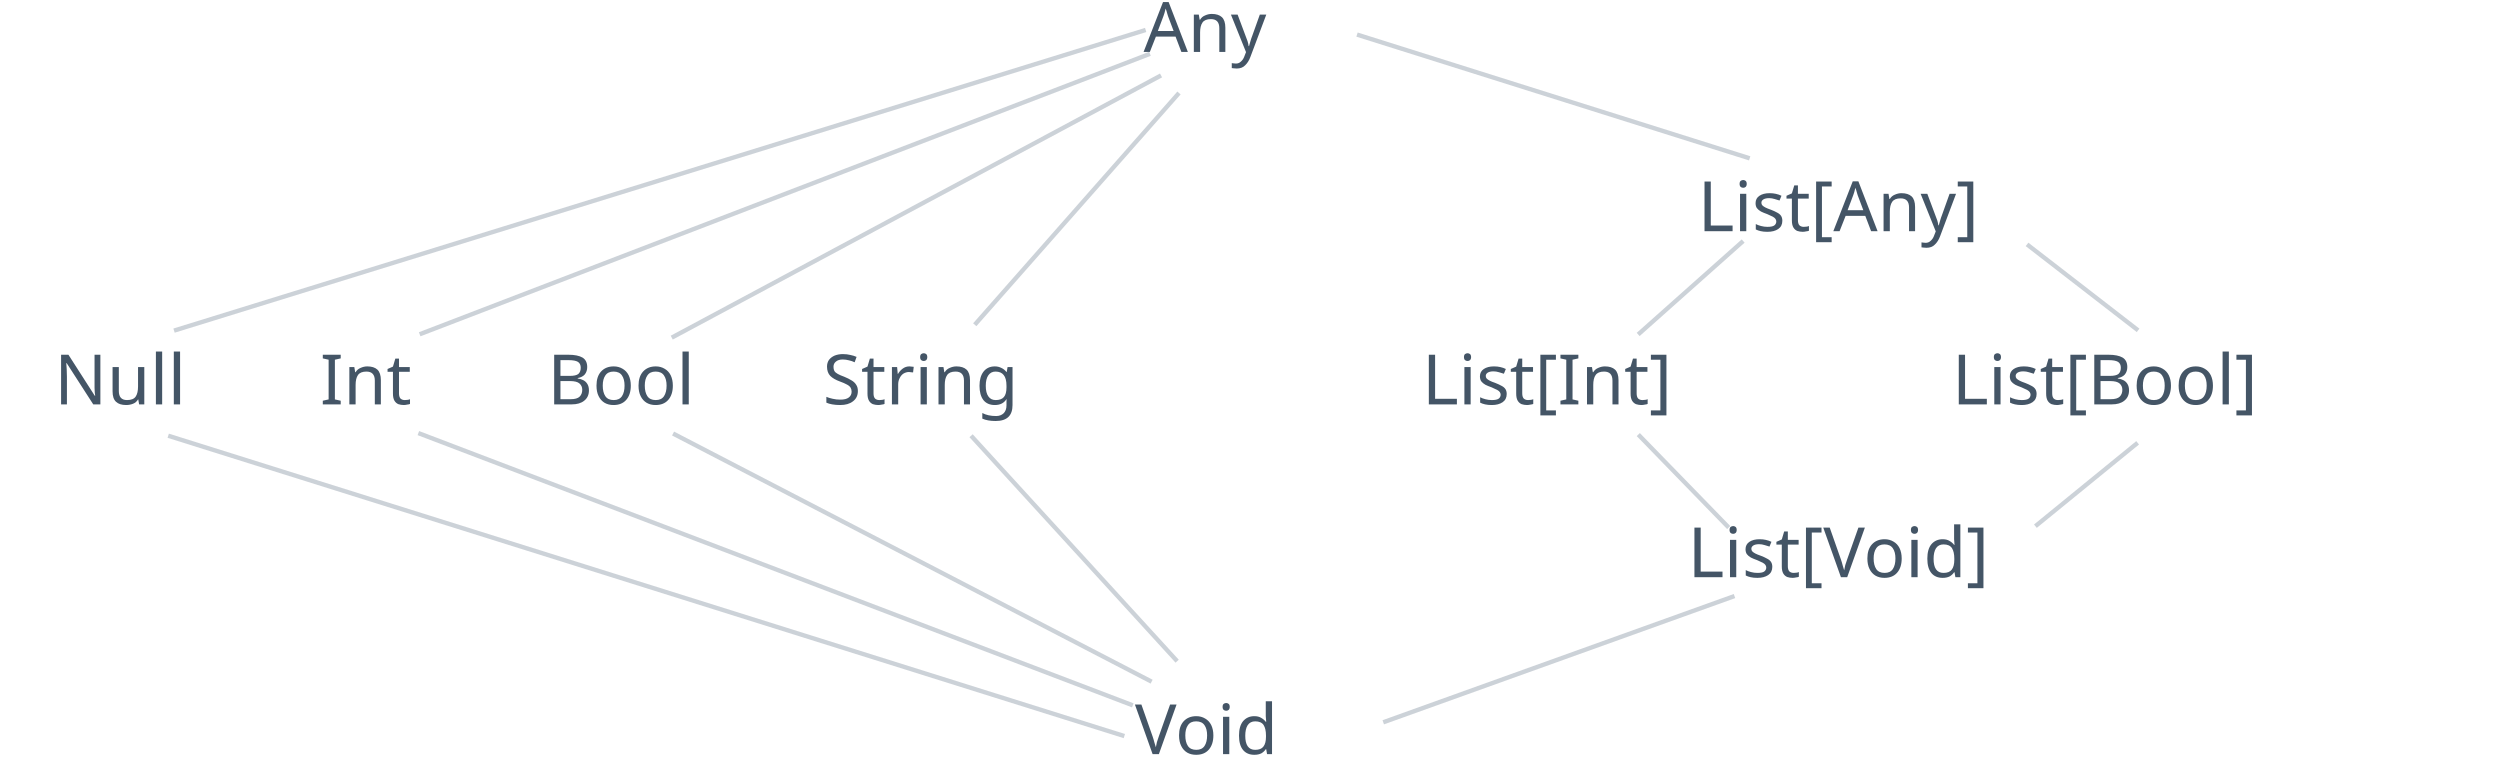
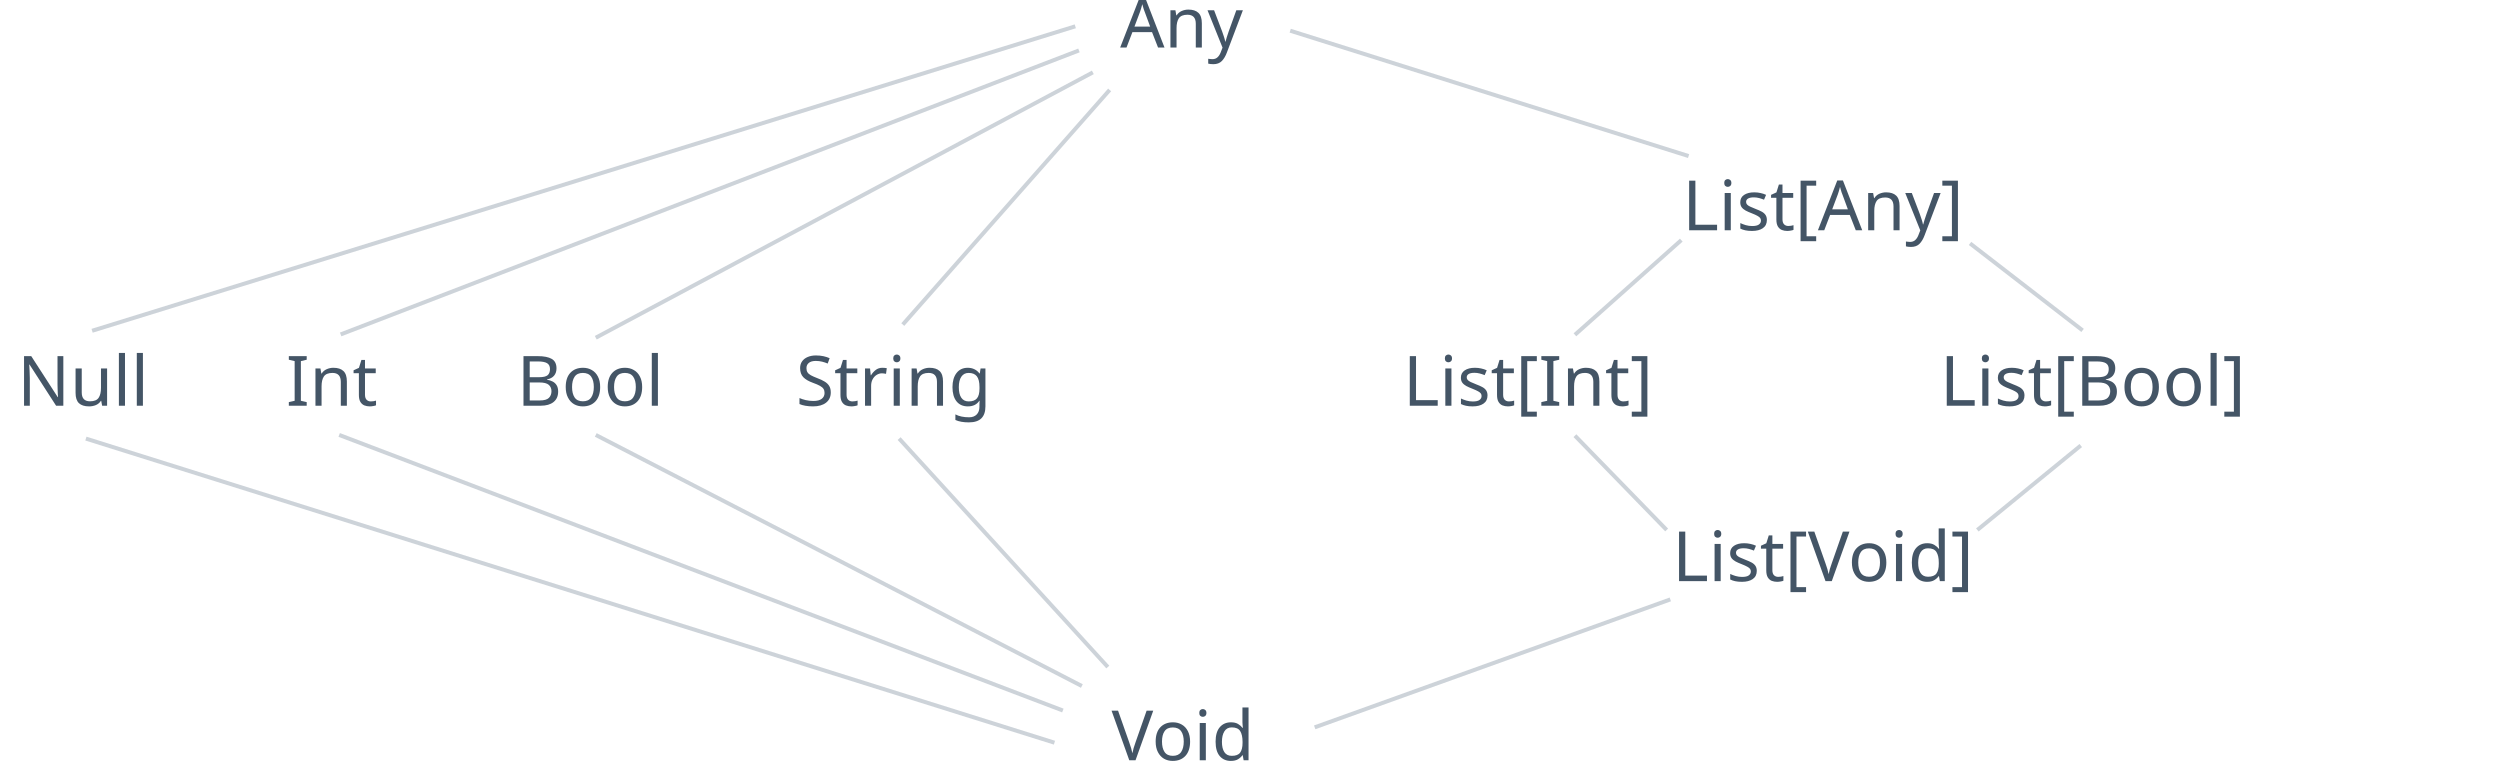
- <svg xmlns="http://www.w3.org/2000/svg" width="684" height="212" viewBox="0 0 180.975 56.092" version="1.1" id="svg1">
-   <defs id="defs1" />
-   <g id="layer1">
-     <text xml:space="preserve" style="font-weight:bold;font-size:5.027px;line-height:125%;font-family:'Warnock Pro';-inkscape-font-specification:'Warnock Pro Bold';text-align:center;letter-spacing:0px;word-spacing:0px;text-anchor:middle;fill:none;stroke:#000000;stroke-width:0.265px;stroke-linecap:butt;stroke-linejoin:miter;stroke-opacity:1" x="90.493" y="3.756" id="text1">
-       <tspan id="tspan1" style="font-style:normal;font-variant:normal;font-weight:normal;font-stretch:normal;font-size:5.027px;font-family:'Calluna Sans';-inkscape-font-specification:'Calluna Sans';fill:#445566;fill-opacity:1;stroke:none;stroke-width:0.265px" x="90.493" y="3.756">Any</tspan>
-     </text>
-     <text xml:space="preserve" style="font-weight:bold;font-size:5.027px;line-height:125%;font-family:'Warnock Pro';-inkscape-font-specification:'Warnock Pro Bold';text-align:center;letter-spacing:0px;word-spacing:0px;text-anchor:middle;fill:none;stroke:#000000;stroke-width:0.265px;stroke-linecap:butt;stroke-linejoin:miter;stroke-opacity:1" x="90.598" y="54.593" id="text1-5">
-       <tspan id="tspan1-3" style="font-style:normal;font-variant:normal;font-weight:normal;font-stretch:normal;font-size:5.027px;font-family:'Calluna Sans';-inkscape-font-specification:'Calluna Sans';fill:#445566;fill-opacity:1;stroke:none;stroke-width:0.265px" x="90.598" y="54.593">Void</tspan>
-     </text>
-     <text xml:space="preserve" style="font-weight:bold;font-size:5.027px;line-height:125%;font-family:'Warnock Pro';-inkscape-font-specification:'Warnock Pro Bold';text-align:center;letter-spacing:0px;word-spacing:0px;text-anchor:middle;fill:none;stroke:#000000;stroke-width:0.265px;stroke-linecap:butt;stroke-linejoin:miter;stroke-opacity:1" x="29.744" y="29.271" id="text1-5-9">
-       <tspan id="tspan1-3-1" style="font-style:normal;font-variant:normal;font-weight:normal;font-stretch:normal;font-size:5.027px;font-family:'Calluna Sans';-inkscape-font-specification:'Calluna Sans';fill:#445566;fill-opacity:1;stroke:none;stroke-width:0.265px" x="29.744" y="29.271">Int</tspan>
-     </text>
-     <text xml:space="preserve" style="font-weight:bold;font-size:5.027px;line-height:125%;font-family:'Warnock Pro';-inkscape-font-specification:'Warnock Pro Bold';text-align:center;letter-spacing:0px;word-spacing:0px;text-anchor:middle;fill:none;stroke:#000000;stroke-width:0.265px;stroke-linecap:butt;stroke-linejoin:miter;stroke-opacity:1" x="48.224" y="29.271" id="text1-5-9-9">
-       <tspan id="tspan1-3-1-3" style="font-style:normal;font-variant:normal;font-weight:normal;font-stretch:normal;font-size:5.027px;font-family:'Calluna Sans';-inkscape-font-specification:'Calluna Sans';fill:#445566;fill-opacity:1;stroke:none;stroke-width:0.265px" x="48.224" y="29.271">Bool</tspan>
-     </text>
-     <text xml:space="preserve" style="font-weight:bold;font-size:5.027px;line-height:125%;font-family:'Warnock Pro';-inkscape-font-specification:'Warnock Pro Bold';text-align:center;letter-spacing:0px;word-spacing:0px;text-anchor:middle;fill:none;stroke:#000000;stroke-width:0.265px;stroke-linecap:butt;stroke-linejoin:miter;stroke-opacity:1" x="69.911" y="29.271" id="text1-5-9-9-2">
-       <tspan style="font-style:normal;font-variant:normal;font-weight:normal;font-stretch:normal;font-size:5.027px;font-family:'Calluna Sans';-inkscape-font-specification:'Calluna Sans';fill:#445566;fill-opacity:1;stroke:none;stroke-width:0.265px" x="69.911" y="29.271" id="tspan2">String</tspan>
-     </text>
-     <text xml:space="preserve" style="font-weight:bold;font-size:5.027px;line-height:125%;font-family:'Warnock Pro';-inkscape-font-specification:'Warnock Pro Bold';text-align:center;letter-spacing:0px;word-spacing:0px;text-anchor:middle;fill:none;stroke:#000000;stroke-width:0.265px;stroke-linecap:butt;stroke-linejoin:miter;stroke-opacity:1" x="11.963" y="29.271" id="text1-5-9-9-2-9">
-       <tspan style="font-style:normal;font-variant:normal;font-weight:normal;font-stretch:normal;font-size:5.027px;font-family:'Calluna Sans';-inkscape-font-specification:'Calluna Sans';fill:#445566;fill-opacity:1;stroke:none;stroke-width:0.265px" x="11.963" y="29.271" id="tspan2-2">Null</tspan>
-     </text>
-     <text xml:space="preserve" style="font-weight:bold;font-size:5.027px;line-height:125%;font-family:'Warnock Pro';-inkscape-font-specification:'Warnock Pro Bold';text-align:center;letter-spacing:0px;word-spacing:0px;text-anchor:middle;fill:none;stroke:#000000;stroke-width:0.265px;stroke-linecap:butt;stroke-linejoin:miter;stroke-opacity:1" x="136.346" y="41.785" id="text1-5-9-9-2-9-7">
-       <tspan style="font-style:normal;font-variant:normal;font-weight:normal;font-stretch:normal;font-size:5.027px;font-family:'Calluna Sans';-inkscape-font-specification:'Calluna Sans';fill:#445566;fill-opacity:1;stroke:none;stroke-width:0.265px" x="136.346" y="41.785" id="tspan2-2-5">List[Void]</tspan>
-     </text>
-     <text xml:space="preserve" style="font-weight:bold;font-size:5.027px;line-height:125%;font-family:'Warnock Pro';-inkscape-font-specification:'Warnock Pro Bold';text-align:center;letter-spacing:0px;word-spacing:0px;text-anchor:middle;fill:none;stroke:#000000;stroke-width:0.265px;stroke-linecap:butt;stroke-linejoin:miter;stroke-opacity:1" x="115.26" y="29.271" id="text1-5-9-9-2-9-7-8">
-       <tspan style="font-style:normal;font-variant:normal;font-weight:normal;font-stretch:normal;font-size:5.027px;font-family:'Calluna Sans';-inkscape-font-specification:'Calluna Sans';fill:#445566;fill-opacity:1;stroke:none;stroke-width:0.265px" x="115.26" y="29.271" id="tspan2-2-5-9">List[Int]</tspan>
-     </text>
-     <text xml:space="preserve" style="font-weight:bold;font-size:5.027px;line-height:125%;font-family:'Warnock Pro';-inkscape-font-specification:'Warnock Pro Bold';text-align:center;letter-spacing:0px;word-spacing:0px;text-anchor:middle;fill:none;stroke:#000000;stroke-width:0.265px;stroke-linecap:butt;stroke-linejoin:miter;stroke-opacity:1" x="136.346" y="16.733" id="text1-5-9-9-2-9-7-8-9">
-       <tspan style="font-style:normal;font-variant:normal;font-weight:normal;font-stretch:normal;font-size:5.027px;font-family:'Calluna Sans';-inkscape-font-specification:'Calluna Sans';fill:#445566;fill-opacity:1;stroke:none;stroke-width:0.265px" x="136.346" y="16.733" id="tspan2-2-5-9-4">List[Any]</tspan>
-     </text>
-     <text xml:space="preserve" style="font-weight:bold;font-size:5.027px;line-height:125%;font-family:'Warnock Pro';-inkscape-font-specification:'Warnock Pro Bold';text-align:center;letter-spacing:0px;word-spacing:0px;text-anchor:middle;fill:none;stroke:#000000;stroke-width:0.265px;stroke-linecap:butt;stroke-linejoin:miter;stroke-opacity:1" x="155.634" y="29.271" id="text1-5-9-9-2-9-7-8-1-3">
-       <tspan style="font-style:normal;font-variant:normal;font-weight:normal;font-stretch:normal;font-size:5.027px;font-family:'Calluna Sans';-inkscape-font-specification:'Calluna Sans';fill:#445566;fill-opacity:1;stroke:none;stroke-width:0.265px" x="155.634" y="29.271" id="tspan2-2-5-9-2-2">List[Bool]</tspan>
-     </text>
-     <path style="fill:none;fill-rule:evenodd;stroke:#778899;stroke-width:0.317;stroke-linecap:butt;stroke-linejoin:miter;stroke-opacity:0.377;stroke-dasharray:none" d="m 125.142,38.19 -6.546,-6.73" id="path27" />
-     <path style="fill:none;fill-rule:evenodd;stroke:#778899;stroke-width:0.317;stroke-linecap:butt;stroke-linejoin:miter;stroke-opacity:0.377;stroke-dasharray:none" d="m 147.343,38.09 7.401,-6.035" id="path28" />
-     <path style="fill:none;fill-rule:evenodd;stroke:#778899;stroke-width:0.317;stroke-linecap:butt;stroke-linejoin:miter;stroke-opacity:0.377;stroke-dasharray:none" d="m 126.187,17.449 -7.601,6.763" id="path29" />
-     <path style="fill:none;fill-rule:evenodd;stroke:#778899;stroke-width:0.317;stroke-linecap:butt;stroke-linejoin:miter;stroke-opacity:0.377;stroke-dasharray:none" d="m 146.737,17.692 8.04,6.222" id="path30" />
-     <path style="fill:none;fill-rule:evenodd;stroke:#778899;stroke-width:0.318;stroke-linecap:butt;stroke-linejoin:miter;stroke-dasharray:none;stroke-opacity:0.377" d="M 125.56,43.148 100.133,52.287" id="path34" />
-     <path style="fill:none;fill-rule:evenodd;stroke:#778899;stroke-width:0.317;stroke-linecap:butt;stroke-linejoin:miter;stroke-dasharray:none;stroke-opacity:0.377" d="M 70.296,31.543 85.214,47.863" id="path35" />
-     <path style="fill:none;fill-rule:evenodd;stroke:#778899;stroke-width:0.317;stroke-linecap:butt;stroke-linejoin:miter;stroke-dasharray:none;stroke-opacity:0.377" d="M 48.723,31.384 83.366,49.347" id="path36" />
-     <path style="fill:none;fill-rule:evenodd;stroke:#778899;stroke-width:0.317;stroke-linecap:butt;stroke-linejoin:miter;stroke-dasharray:none;stroke-opacity:0.377" d="m 30.285,31.352 51.718,19.709" id="path37" />
-     <path style="fill:none;fill-rule:evenodd;stroke:#778899;stroke-width:0.317;stroke-linecap:butt;stroke-linejoin:miter;stroke-dasharray:none;stroke-opacity:0.377" d="M 12.177,31.543 81.391,53.285" id="path38" />
-     <path style="fill:none;fill-rule:evenodd;stroke:#778899;stroke-width:0.317;stroke-linecap:butt;stroke-linejoin:miter;stroke-dasharray:none;stroke-opacity:0.377" d="M 70.562,23.508 85.347,6.732" id="path39" />
-     <path style="fill:none;fill-rule:evenodd;stroke:#778899;stroke-width:0.317;stroke-linecap:butt;stroke-linejoin:miter;stroke-dasharray:none;stroke-opacity:0.377" d="M 48.627,24.441 84.047,5.461" id="path40" />
-     <path style="fill:none;fill-rule:evenodd;stroke:#778899;stroke-width:0.317;stroke-linecap:butt;stroke-linejoin:miter;stroke-dasharray:none;stroke-opacity:0.377" d="M 30.379,24.197 83.247,3.895" id="path41" />
-     <path style="fill:none;fill-rule:evenodd;stroke:#778899;stroke-width:0.317;stroke-linecap:butt;stroke-linejoin:miter;stroke-dasharray:none;stroke-opacity:0.377" d="M 12.597,23.933 82.934,2.17" id="path42" />
-     <path style="fill:none;fill-rule:evenodd;stroke:#778899;stroke-width:0.317;stroke-linecap:butt;stroke-linejoin:miter;stroke-dasharray:none;stroke-opacity:0.377" d="M 126.66,11.462 98.235,2.504" id="path43" />
-   </g>
+ <svg xmlns="http://www.w3.org/2000/svg" version="1.1" viewBox="0 0 684 212">
+   <style>@font-face{font-family:Calluna Sans;src:url(/fonts/r{{sans-roman-hash}}.woff2)format("woff2")}
+ text{font:19px 'Calluna Sans',sans-serif;fill:#456;text-anchor:middle}
+ path{stroke:#789;opacity:0.37;stroke-width:1.1}</style>
+   <text x="323.268" y="13">Any</text>
+   <text x="498.755" y="63">List[Any]</text>
+   <text x="90.778" y="111">Int</text>
+   <text x="161.502" y="111">Bool</text>
+   <text x="244.501" y="111">String</text>
+   <text x="22.727" y="111">Null</text>
+   <text x="418.056" y="111">List[Int]</text>
+   <text x="572.572" y="111">List[Bool]</text>
+   <text x="498.755" y="159">List[Void]</text>
+   <text x="323.672" y="208">Void</text>
+   <path d="m456 145-25.1-25.8" />
+   <path d="m541 145 28.3-23.1" />
+   <path d="m460 65.7-29.1 25.9" />
+   <path d="m539 66.6 30.8 23.8" />
+   <path d="m457 164-97.3 35" />
+   <path d="m246 120 57.1 62.5" />
+   <path d="m163 119 133 68.7" />
+   <path d="m92.8 119 198 75.4" />
+   <path d="m23.5 120 265 83.2" />
+   <path d="m247 88.8 56.6-64.2" />
+   <path d="m163 92.4 136-72.6" />
+   <path d="m93.2 91.5 202-77.7" />
+   <path d="m25.2 90.5 269-83.3" />
+   <path d="m462 42.7-109-34.3" />
</svg>
